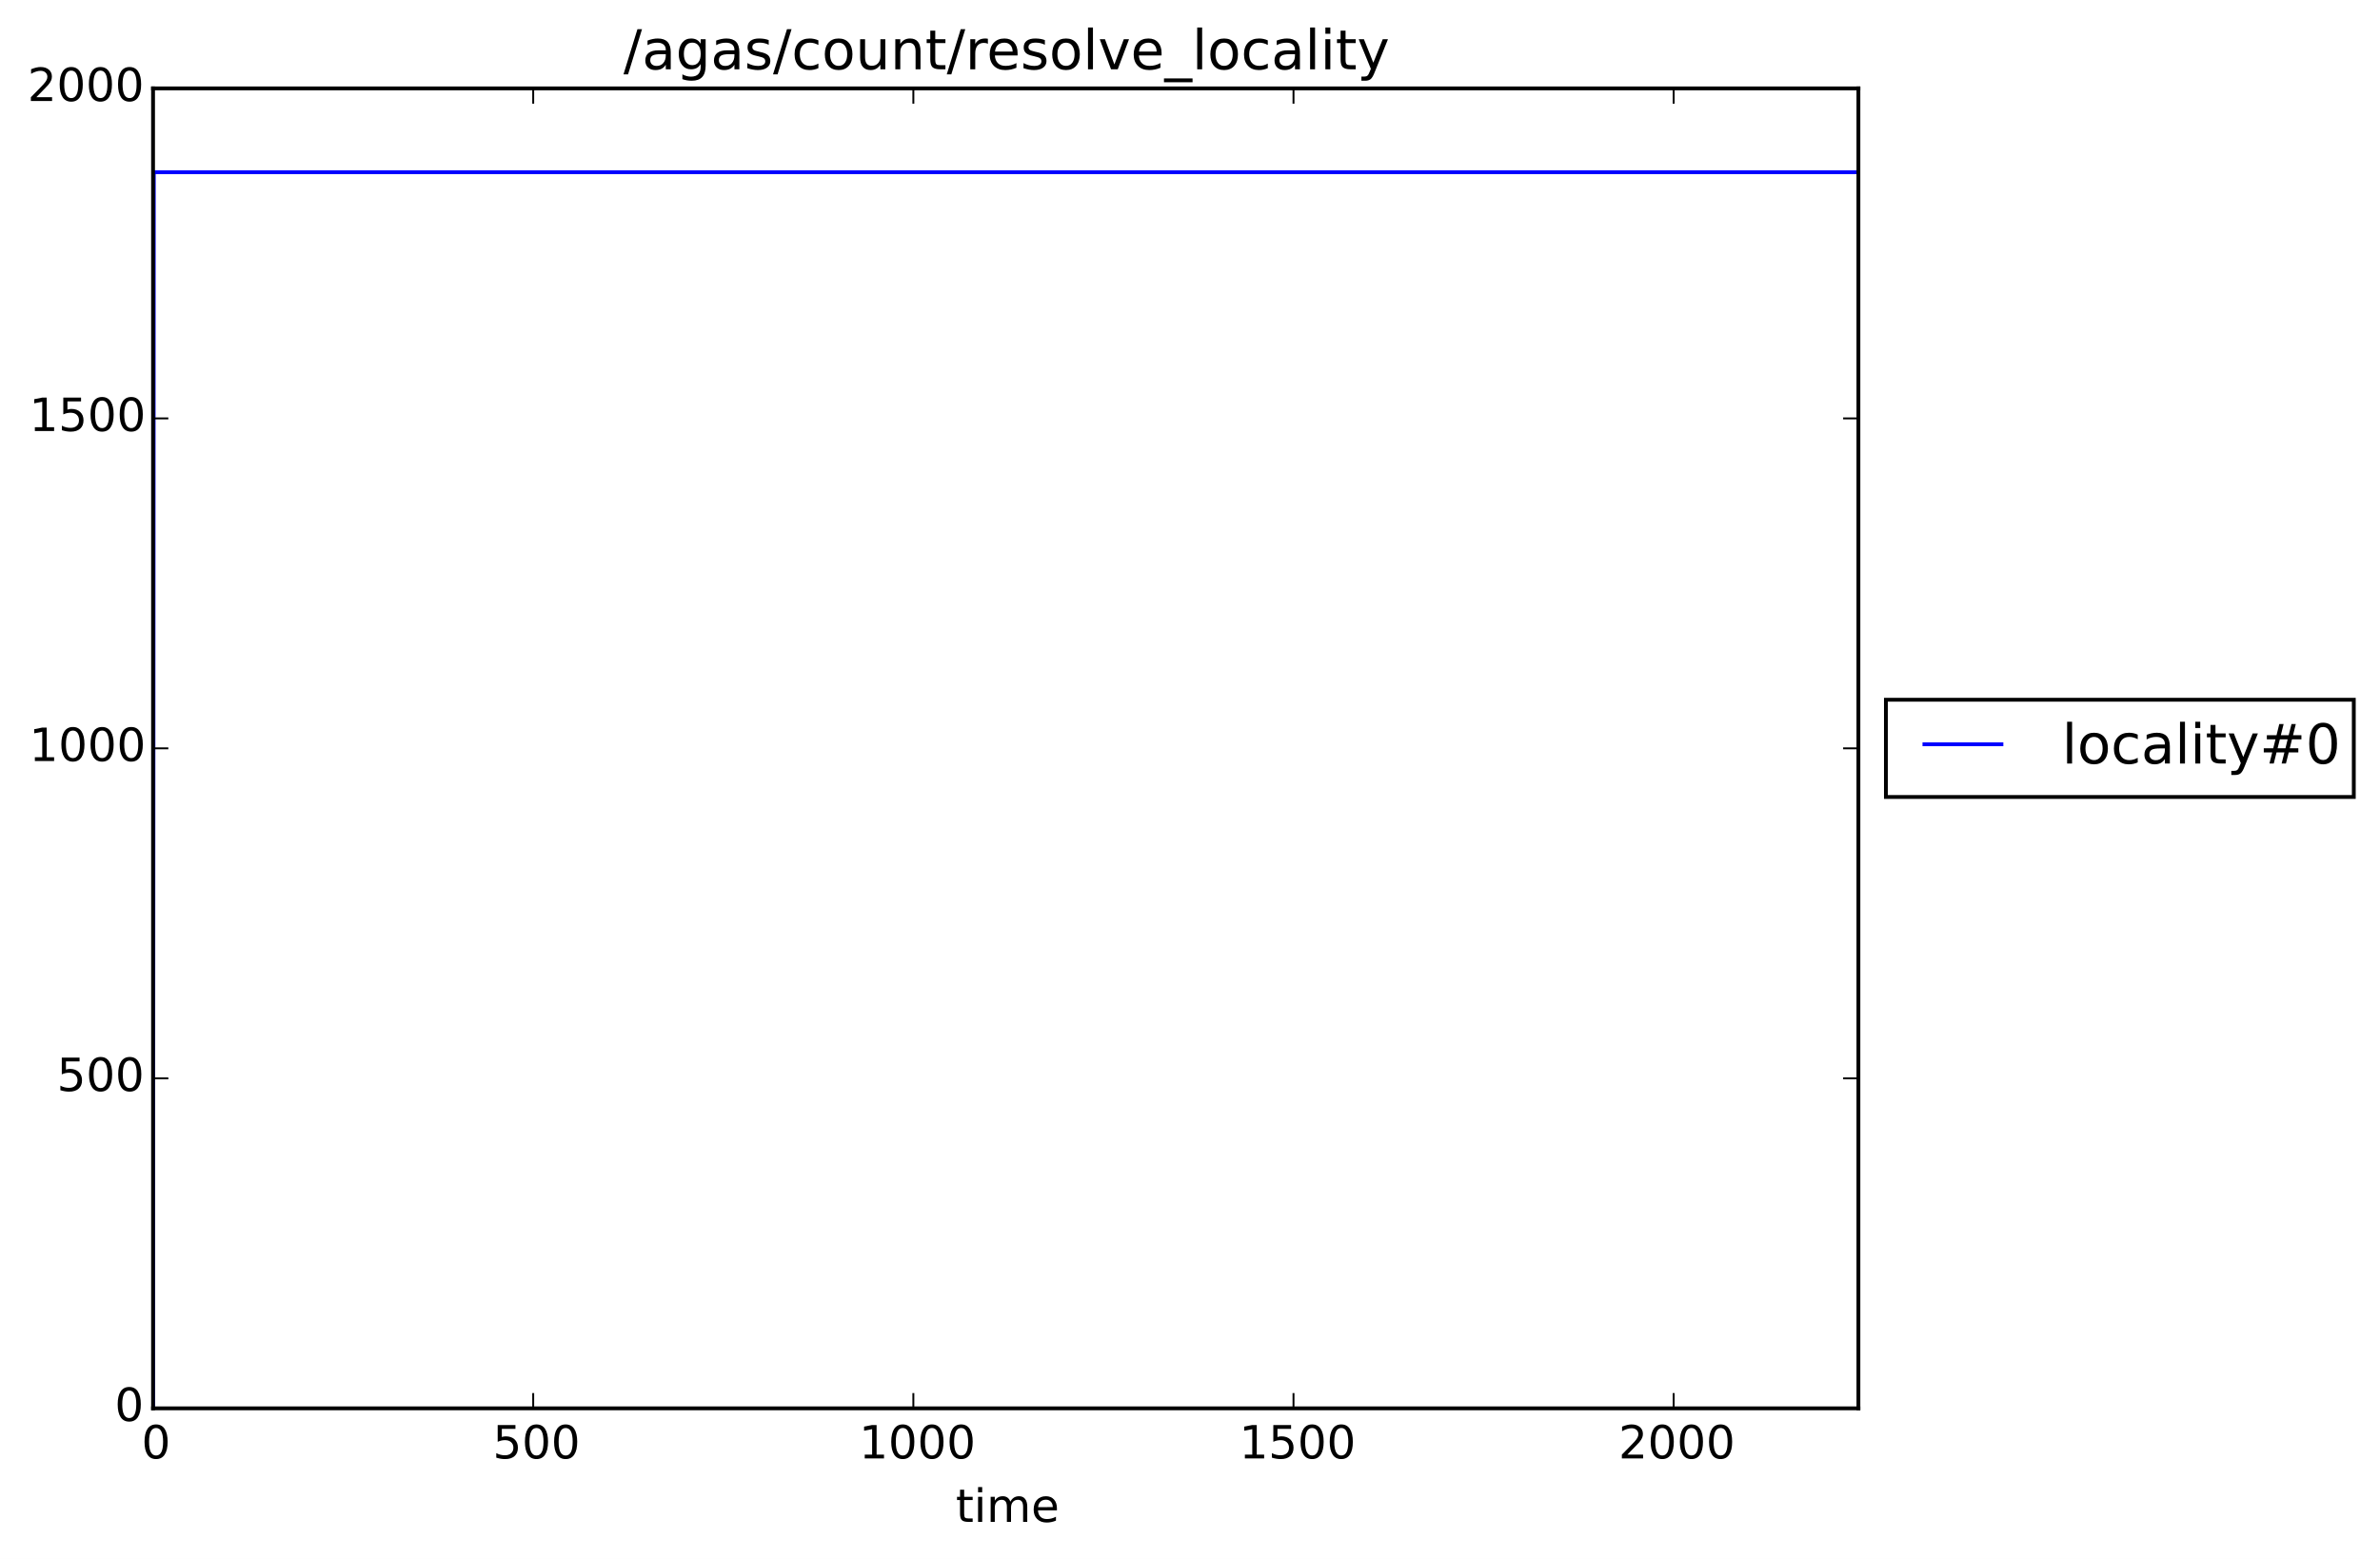
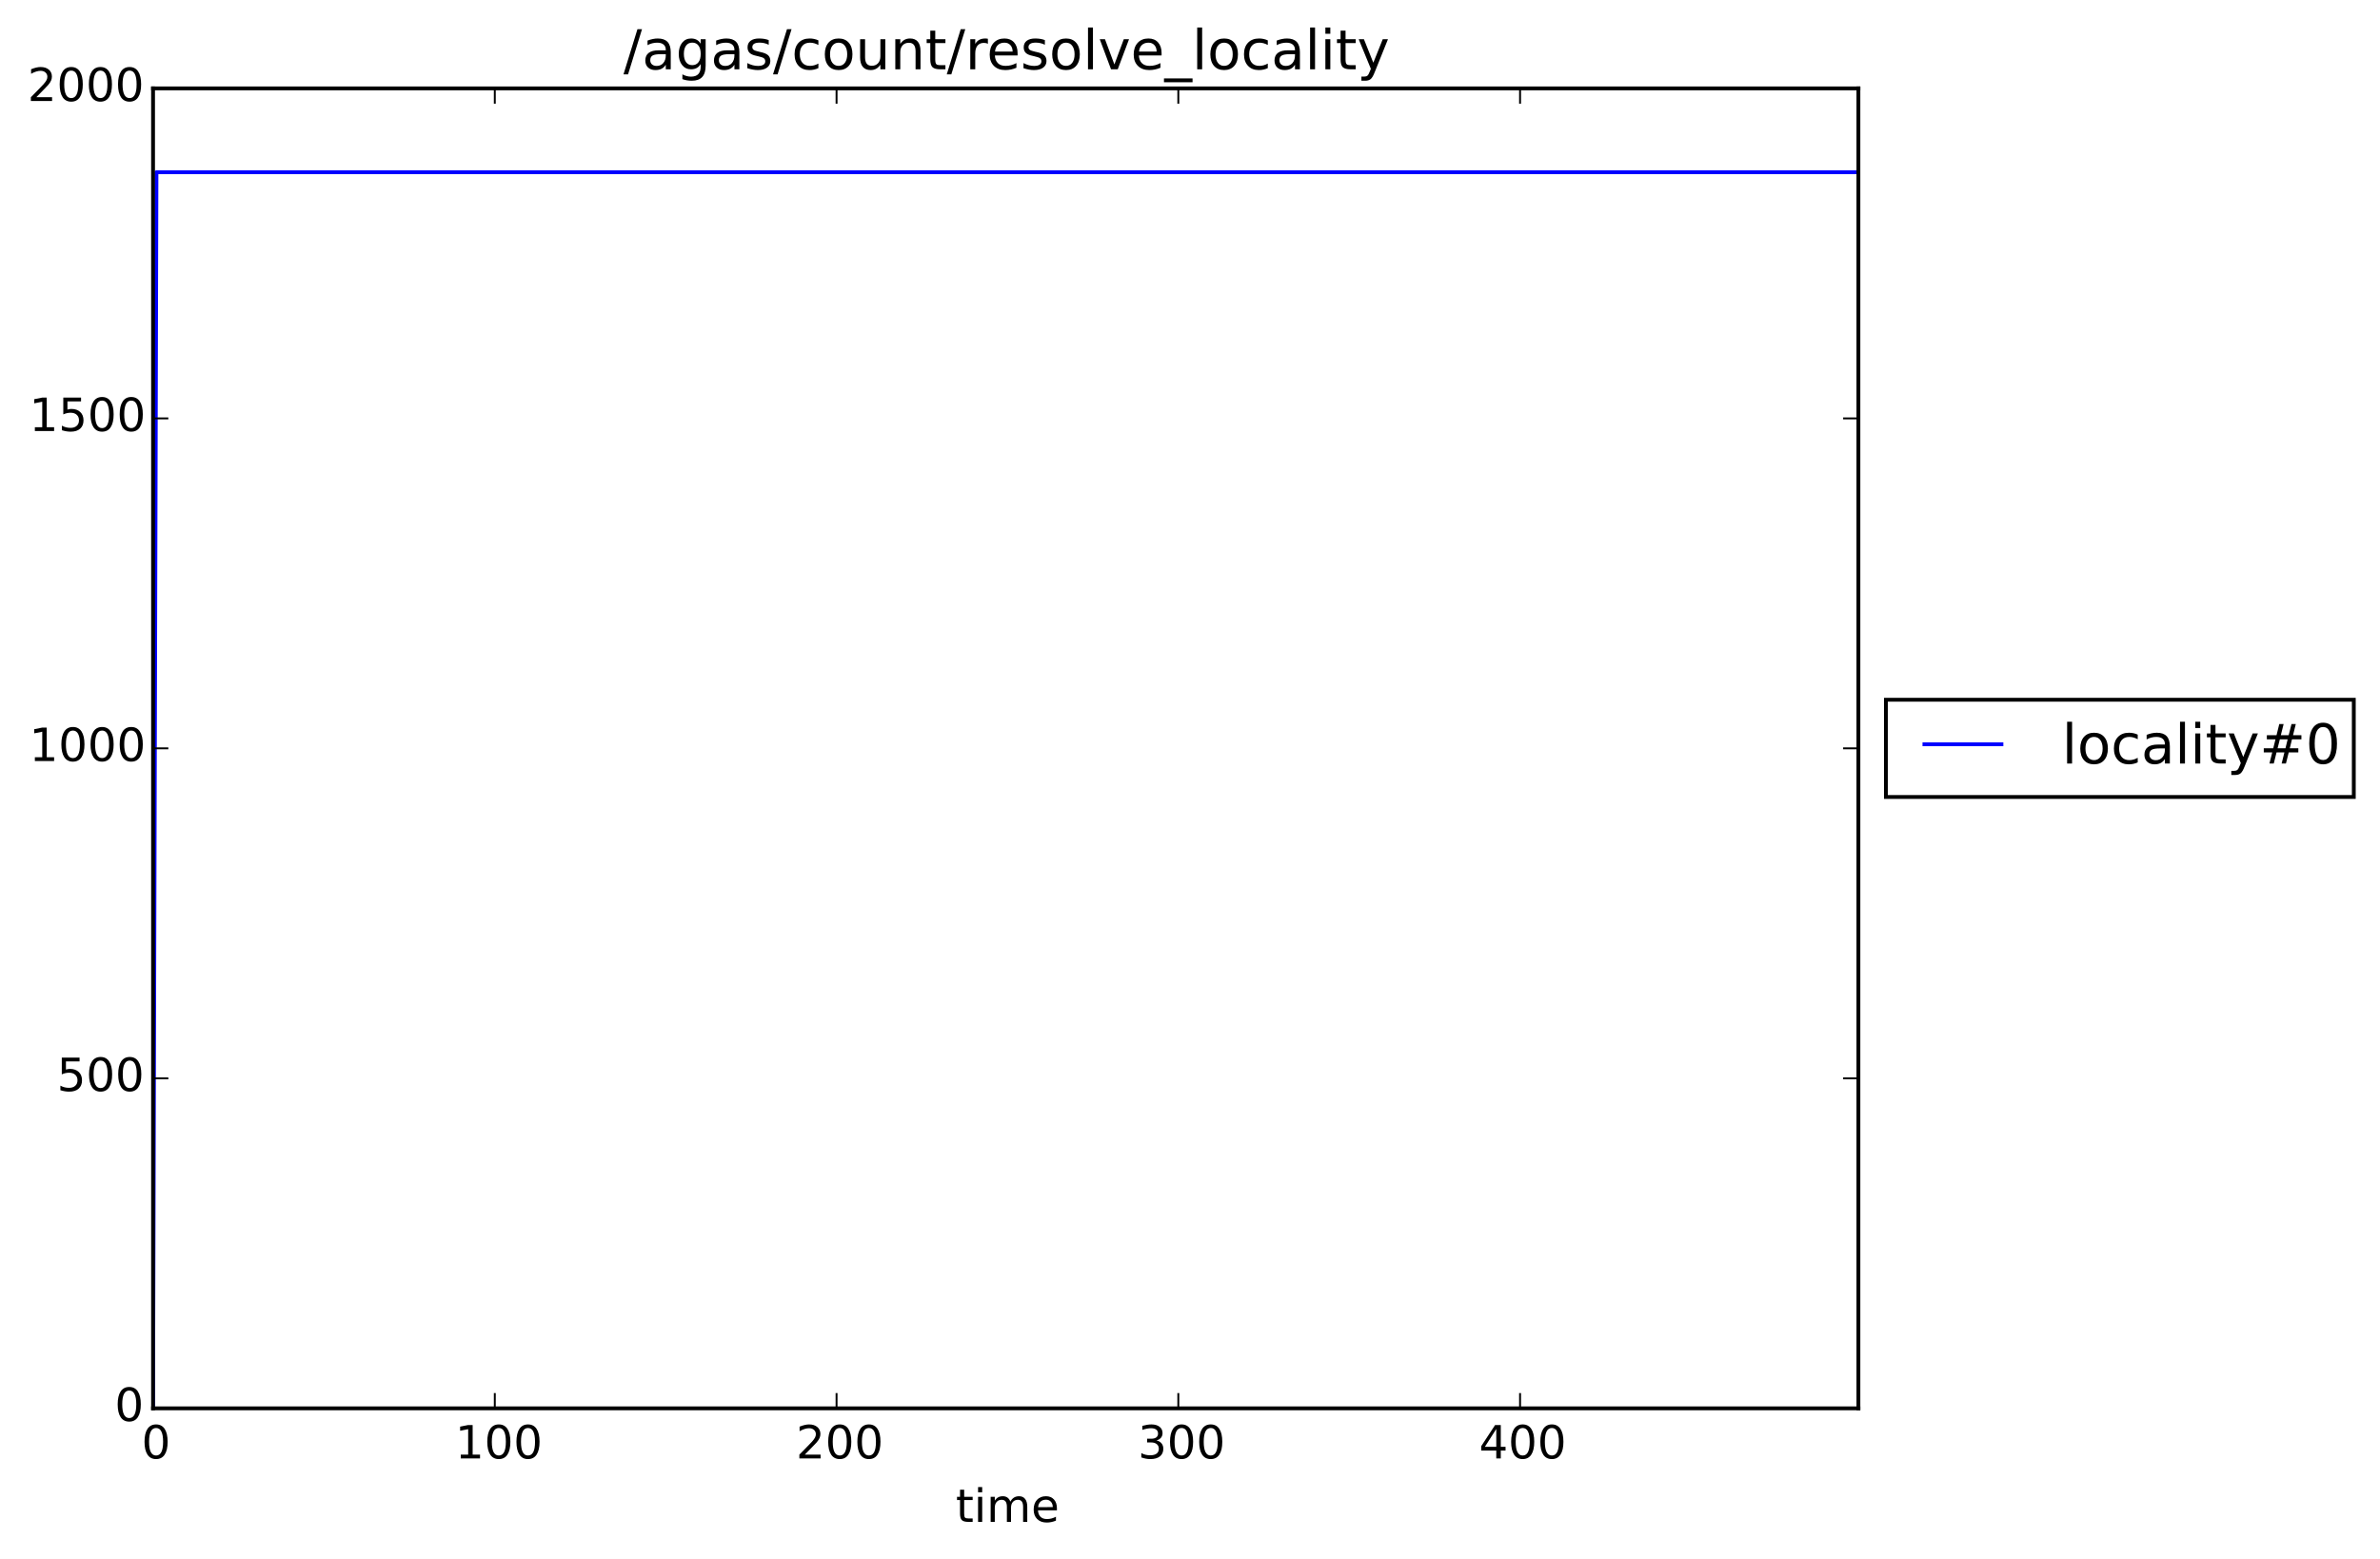
<svg xmlns="http://www.w3.org/2000/svg" xmlns:xlink="http://www.w3.org/1999/xlink" height="408pt" version="1.1" viewBox="0 0 623 408" width="623pt">
  <defs>
    <style type="text/css">
*{stroke-linecap:butt;stroke-linejoin:round;}
  </style>
  </defs>
  <g id="figure_1">
    <g id="patch_1">
      <path d=" M0 408.169 L623.342 408.169 L623.342 0 L0 0 z " style="fill:#ffffff;" />
    </g>
    <g id="axes_1">
      <g id="patch_2">
        <path d=" M40.064 368.742 L486.464 368.742 L486.464 23.142 L40.064 23.142 z " style="fill:#ffffff;" />
      </g>
      <g id="line2d_1">
-         <path clip-path="url(#p675198cdf2)" d=" M40.064 368.742 L40.263 45.087 L486.464 45.087 L486.464 45.087" style="fill:none;stroke:#0000ff;stroke-linecap:square;" />
+         <path clip-path="url(#p675198cdf2)" d=" M40.064 368.742 L40.958 45.087 L486.464 45.087 L486.464 45.087" style="fill:none;stroke:#0000ff;stroke-linecap:square;" />
      </g>
      <g id="patch_3">
        <path d=" M40.064 23.142 L486.464 23.142" style="fill:none;stroke:#000000;stroke-linecap:square;stroke-linejoin:miter;" />
      </g>
      <g id="patch_4">
        <path d=" M486.464 368.742 L486.464 23.142" style="fill:none;stroke:#000000;stroke-linecap:square;stroke-linejoin:miter;" />
      </g>
      <g id="patch_5">
        <path d=" M40.064 368.742 L486.464 368.742" style="fill:none;stroke:#000000;stroke-linecap:square;stroke-linejoin:miter;" />
      </g>
      <g id="patch_6">
        <path d=" M40.064 368.742 L40.064 23.142" style="fill:none;stroke:#000000;stroke-linecap:square;stroke-linejoin:miter;" />
      </g>
      <g id="matplotlib.axis_1">
        <g id="xtick_1">
          <g id="line2d_2">
            <defs>
              <path d=" M0 0 L0 -4" id="m93b0483c22" style="stroke:#000000;stroke-width:0.5;" />
            </defs>
            <g>
              <use style="stroke:#000000;stroke-width:0.5;" x="40.064" xlink:href="#m93b0483c22" y="368.742" />
            </g>
          </g>
          <g id="line2d_3">
            <defs>
              <path d=" M0 0 L0 4" id="m741efc42ff" style="stroke:#000000;stroke-width:0.5;" />
            </defs>
            <g>
              <use style="stroke:#000000;stroke-width:0.5;" x="40.064" xlink:href="#m741efc42ff" y="23.142" />
            </g>
          </g>
          <g id="text_1">
            <defs>
              <path d=" M31.781 66.406 Q24.172 66.406 20.328 58.906 Q16.5 51.422 16.5 36.375 Q16.5 21.391 20.328 13.891 Q24.172 6.391 31.781 6.391 Q39.453 6.391 43.281 13.891 Q47.125 21.391 47.125 36.375 Q47.125 51.422 43.281 58.906 Q39.453 66.406 31.781 66.406 M31.781 74.219 Q44.047 74.219 50.516 64.516 Q56.984 54.828 56.984 36.375 Q56.984 17.969 50.516 8.266 Q44.047 -1.422 31.781 -1.422 Q19.531 -1.422 13.062 8.266 Q6.594 17.969 6.594 36.375 Q6.594 54.828 13.062 64.516 Q19.531 74.219 31.781 74.219" id="DejaVuSans-30" />
            </defs>
            <g transform="translate(37.04031 381.8599)scale(0.12 -0.12)">
              <use xlink:href="#DejaVuSans-30" />
            </g>
          </g>
        </g>
        <g id="xtick_2">
          <g id="line2d_4">
            <g>
-               <use style="stroke:#000000;stroke-width:0.5;" x="139.573" xlink:href="#m93b0483c22" y="368.742" />
+               <use style="stroke:#000000;stroke-width:0.5;" x="129.523" xlink:href="#m93b0483c22" y="368.742" />
            </g>
          </g>
          <g id="line2d_5">
            <g>
-               <use style="stroke:#000000;stroke-width:0.5;" x="139.573" xlink:href="#m741efc42ff" y="23.142" />
+               <use style="stroke:#000000;stroke-width:0.5;" x="129.523" xlink:href="#m741efc42ff" y="23.142" />
            </g>
          </g>
          <g id="text_2">
            <defs>
-               <path d=" M10.797 72.906 L49.516 72.906 L49.516 64.594 L19.828 64.594 L19.828 46.734 Q21.969 47.469 24.109 47.828 Q26.266 48.188 28.422 48.188 Q40.625 48.188 47.75 41.5 Q54.891 34.812 54.891 23.391 Q54.891 11.625 47.562 5.094 Q40.234 -1.422 26.906 -1.422 Q22.312 -1.422 17.547 -0.641 Q12.797 0.141 7.719 1.703 L7.719 11.625 Q12.109 9.234 16.797 8.062 Q21.484 6.891 26.703 6.891 Q35.156 6.891 40.078 11.328 Q45.016 15.766 45.016 23.391 Q45.016 31 40.078 35.438 Q35.156 39.891 26.703 39.891 Q22.75 39.891 18.812 39.016 Q14.891 38.141 10.797 36.281 z " id="DejaVuSans-35" />
-             </defs>
-             <g transform="translate(128.9824 381.8599)scale(0.12 -0.12)">
-               <use xlink:href="#DejaVuSans-35" />
+               <path d=" M12.406 8.297 L28.516 8.297 L28.516 63.922 L10.984 60.406 L10.984 69.391 L28.422 72.906 L38.281 72.906 L38.281 8.297 L54.391 8.297 L54.391 0 L12.406 0 z " id="DejaVuSans-31" />
+             </defs>
+             <g transform="translate(119.1277 381.8599)scale(0.12 -0.12)">
+               <use xlink:href="#DejaVuSans-31" />
              <use x="63.623" xlink:href="#DejaVuSans-30" />
              <use x="127.246" xlink:href="#DejaVuSans-30" />
            </g>
          </g>
        </g>
        <g id="xtick_3">
          <g id="line2d_6">
            <g>
-               <use style="stroke:#000000;stroke-width:0.5;" x="239.083" xlink:href="#m93b0483c22" y="368.742" />
+               <use style="stroke:#000000;stroke-width:0.5;" x="218.982" xlink:href="#m93b0483c22" y="368.742" />
            </g>
          </g>
          <g id="line2d_7">
            <g>
-               <use style="stroke:#000000;stroke-width:0.5;" x="239.083" xlink:href="#m741efc42ff" y="23.142" />
+               <use style="stroke:#000000;stroke-width:0.5;" x="218.982" xlink:href="#m741efc42ff" y="23.142" />
            </g>
          </g>
          <g id="text_3">
            <defs>
-               <path d=" M12.406 8.297 L28.516 8.297 L28.516 63.922 L10.984 60.406 L10.984 69.391 L28.422 72.906 L38.281 72.906 L38.281 8.297 L54.391 8.297 L54.391 0 L12.406 0 z " id="DejaVuSans-31" />
-             </defs>
-             <g transform="translate(224.8704 381.8599)scale(0.12 -0.12)">
-               <use xlink:href="#DejaVuSans-31" />
-               <use x="63.623" xlink:href="#DejaVuSans-30" />
-               <use x="127.246" xlink:href="#DejaVuSans-30" />
-               <use x="190.869" xlink:href="#DejaVuSans-30" />
+               <path d=" M19.188 8.297 L53.609 8.297 L53.609 0 L7.328 0 L7.328 8.297 Q12.938 14.109 22.625 23.891 Q32.328 33.688 34.812 36.531 Q39.547 41.844 41.422 45.531 Q43.312 49.219 43.312 52.781 Q43.312 58.594 39.234 62.25 Q35.156 65.922 28.609 65.922 Q23.969 65.922 18.812 64.312 Q13.672 62.703 7.812 59.422 L7.812 69.391 Q13.766 71.781 18.938 73 Q24.125 74.219 28.422 74.219 Q39.75 74.219 46.484 68.547 Q53.219 62.891 53.219 53.422 Q53.219 48.922 51.531 44.891 Q49.859 40.875 45.406 35.406 Q44.188 33.984 37.641 27.219 Q31.109 20.453 19.188 8.297" id="DejaVuSans-32" />
+             </defs>
+             <g transform="translate(208.3672 381.8599)scale(0.12 -0.12)">
+               <use xlink:href="#DejaVuSans-32" />
+               <use x="63.623" xlink:href="#DejaVuSans-30" />
+               <use x="127.246" xlink:href="#DejaVuSans-30" />
            </g>
          </g>
        </g>
        <g id="xtick_4">
          <g id="line2d_8">
            <g>
-               <use style="stroke:#000000;stroke-width:0.5;" x="338.593" xlink:href="#m93b0483c22" y="368.742" />
+               <use style="stroke:#000000;stroke-width:0.5;" x="308.441" xlink:href="#m93b0483c22" y="368.742" />
            </g>
          </g>
          <g id="line2d_9">
            <g>
-               <use style="stroke:#000000;stroke-width:0.5;" x="338.593" xlink:href="#m741efc42ff" y="23.142" />
+               <use style="stroke:#000000;stroke-width:0.5;" x="308.441" xlink:href="#m741efc42ff" y="23.142" />
            </g>
          </g>
          <g id="text_4">
-             <g transform="translate(324.38 381.8599)scale(0.12 -0.12)">
-               <use xlink:href="#DejaVuSans-31" />
-               <use x="63.623" xlink:href="#DejaVuSans-35" />
-               <use x="127.246" xlink:href="#DejaVuSans-30" />
-               <use x="190.869" xlink:href="#DejaVuSans-30" />
+             <defs>
+               <path d=" M40.578 39.312 Q47.656 37.797 51.625 33 Q55.609 28.219 55.609 21.188 Q55.609 10.406 48.188 4.484 Q40.766 -1.422 27.094 -1.422 Q22.516 -1.422 17.656 -0.516 Q12.797 0.391 7.625 2.203 L7.625 11.719 Q11.719 9.328 16.594 8.109 Q21.484 6.891 26.812 6.891 Q36.078 6.891 40.938 10.547 Q45.797 14.203 45.797 21.188 Q45.797 27.641 41.281 31.266 Q36.766 34.906 28.719 34.906 L20.219 34.906 L20.219 43.016 L29.109 43.016 Q36.375 43.016 40.234 45.922 Q44.094 48.828 44.094 54.297 Q44.094 59.906 40.109 62.906 Q36.141 65.922 28.719 65.922 Q24.656 65.922 20.016 65.031 Q15.375 64.156 9.812 62.312 L9.812 71.094 Q15.438 72.656 20.344 73.438 Q25.25 74.219 29.594 74.219 Q40.828 74.219 47.359 69.109 Q53.906 64.016 53.906 55.328 Q53.906 49.266 50.438 45.094 Q46.969 40.922 40.578 39.312" id="DejaVuSans-33" />
+             </defs>
+             <g transform="translate(297.8439 381.8599)scale(0.12 -0.12)">
+               <use xlink:href="#DejaVuSans-33" />
+               <use x="63.623" xlink:href="#DejaVuSans-30" />
+               <use x="127.246" xlink:href="#DejaVuSans-30" />
            </g>
          </g>
        </g>
        <g id="xtick_5">
          <g id="line2d_10">
            <g>
-               <use style="stroke:#000000;stroke-width:0.5;" x="438.102" xlink:href="#m93b0483c22" y="368.742" />
+               <use style="stroke:#000000;stroke-width:0.5;" x="397.899" xlink:href="#m93b0483c22" y="368.742" />
            </g>
          </g>
          <g id="line2d_11">
            <g>
-               <use style="stroke:#000000;stroke-width:0.5;" x="438.102" xlink:href="#m741efc42ff" y="23.142" />
+               <use style="stroke:#000000;stroke-width:0.5;" x="397.899" xlink:href="#m741efc42ff" y="23.142" />
            </g>
          </g>
          <g id="text_5">
            <defs>
-               <path d=" M19.188 8.297 L53.609 8.297 L53.609 0 L7.328 0 L7.328 8.297 Q12.938 14.109 22.625 23.891 Q32.328 33.688 34.812 36.531 Q39.547 41.844 41.422 45.531 Q43.312 49.219 43.312 52.781 Q43.312 58.594 39.234 62.25 Q35.156 65.922 28.609 65.922 Q23.969 65.922 18.812 64.312 Q13.672 62.703 7.812 59.422 L7.812 69.391 Q13.766 71.781 18.938 73 Q24.125 74.219 28.422 74.219 Q39.75 74.219 46.484 68.547 Q53.219 62.891 53.219 53.422 Q53.219 48.922 51.531 44.891 Q49.859 40.875 45.406 35.406 Q44.188 33.984 37.641 27.219 Q31.109 20.453 19.188 8.297" id="DejaVuSans-32" />
-             </defs>
-             <g transform="translate(423.6702 381.8599)scale(0.12 -0.12)">
-               <use xlink:href="#DejaVuSans-32" />
-               <use x="63.623" xlink:href="#DejaVuSans-30" />
-               <use x="127.246" xlink:href="#DejaVuSans-30" />
-               <use x="190.869" xlink:href="#DejaVuSans-30" />
+               <path d=" M37.797 64.312 L12.891 25.391 L37.797 25.391 z  M35.203 72.906 L47.609 72.906 L47.609 25.391 L58.016 25.391 L58.016 17.188 L47.609 17.188 L47.609 0 L37.797 0 L37.797 17.188 L4.891 17.188 L4.891 26.703 z " id="DejaVuSans-34" />
+             </defs>
+             <g transform="translate(387.1388 381.8599)scale(0.12 -0.12)">
+               <use xlink:href="#DejaVuSans-34" />
+               <use x="63.623" xlink:href="#DejaVuSans-30" />
+               <use x="127.246" xlink:href="#DejaVuSans-30" />
            </g>
          </g>
        </g>
        <g id="text_6">
          <defs>
            <path d=" M18.312 70.219 L18.312 54.688 L36.812 54.688 L36.812 47.703 L18.312 47.703 L18.312 18.016 Q18.312 11.328 20.141 9.422 Q21.969 7.516 27.594 7.516 L36.812 7.516 L36.812 0 L27.594 0 Q17.188 0 13.234 3.875 Q9.281 7.766 9.281 18.016 L9.281 47.703 L2.688 47.703 L2.688 54.688 L9.281 54.688 L9.281 70.219 z " id="DejaVuSans-74" />
            <path d=" M52 44.188 Q55.375 50.25 60.062 53.125 Q64.75 56 71.094 56 Q79.641 56 84.281 50.016 Q88.922 44.047 88.922 33.016 L88.922 0 L79.891 0 L79.891 32.719 Q79.891 40.578 77.094 44.375 Q74.312 48.188 68.609 48.188 Q61.625 48.188 57.562 43.547 Q53.516 38.922 53.516 30.906 L53.516 0 L44.484 0 L44.484 32.719 Q44.484 40.625 41.703 44.406 Q38.922 48.188 33.109 48.188 Q26.219 48.188 22.156 43.531 Q18.109 38.875 18.109 30.906 L18.109 0 L9.078 0 L9.078 54.688 L18.109 54.688 L18.109 46.188 Q21.188 51.219 25.484 53.609 Q29.781 56 35.688 56 Q41.656 56 45.828 52.969 Q50 49.953 52 44.188" id="DejaVuSans-6d" />
            <path d=" M56.203 29.594 L56.203 25.203 L14.891 25.203 Q15.484 15.922 20.484 11.062 Q25.484 6.203 34.422 6.203 Q39.594 6.203 44.453 7.469 Q49.312 8.734 54.109 11.281 L54.109 2.781 Q49.266 0.734 44.188 -0.344 Q39.109 -1.422 33.891 -1.422 Q20.797 -1.422 13.156 6.188 Q5.516 13.812 5.516 26.812 Q5.516 40.234 12.766 48.109 Q20.016 56 32.328 56 Q43.359 56 49.781 48.891 Q56.203 41.797 56.203 29.594 M47.219 32.234 Q47.125 39.594 43.094 43.984 Q39.062 48.391 32.422 48.391 Q24.906 48.391 20.391 44.141 Q15.875 39.891 15.188 32.172 z " id="DejaVuSans-65" />
            <path d=" M9.422 54.688 L18.406 54.688 L18.406 0 L9.422 0 z  M9.422 75.984 L18.406 75.984 L18.406 64.594 L9.422 64.594 z " id="DejaVuSans-69" />
          </defs>
          <g transform="translate(250.1894 398.4736)scale(0.12 -0.12)">
            <use xlink:href="#DejaVuSans-74" />
            <use x="39.209" xlink:href="#DejaVuSans-69" />
            <use x="66.992" xlink:href="#DejaVuSans-6d" />
            <use x="164.404" xlink:href="#DejaVuSans-65" />
          </g>
        </g>
      </g>
      <g id="matplotlib.axis_2">
        <g id="ytick_1">
          <g id="line2d_12">
            <defs>
              <path d=" M0 0 L4 0" id="m728421d6d4" style="stroke:#000000;stroke-width:0.5;" />
            </defs>
            <g>
              <use style="stroke:#000000;stroke-width:0.5;" x="40.064" xlink:href="#m728421d6d4" y="368.742" />
            </g>
          </g>
          <g id="line2d_13">
            <defs>
              <path d=" M0 0 L-4 0" id="mcb0005524f" style="stroke:#000000;stroke-width:0.5;" />
            </defs>
            <g>
              <use style="stroke:#000000;stroke-width:0.5;" x="486.464" xlink:href="#mcb0005524f" y="368.742" />
            </g>
          </g>
          <g id="text_7">
            <g transform="translate(30.01687 372.053)scale(0.12 -0.12)">
              <use xlink:href="#DejaVuSans-30" />
            </g>
          </g>
        </g>
        <g id="ytick_2">
          <g id="line2d_14">
            <g>
              <use style="stroke:#000000;stroke-width:0.5;" x="40.064" xlink:href="#m728421d6d4" y="282.342" />
            </g>
          </g>
          <g id="line2d_15">
            <g>
              <use style="stroke:#000000;stroke-width:0.5;" x="486.464" xlink:href="#mcb0005524f" y="282.342" />
            </g>
          </g>
          <g id="text_8">
+             <defs>
+               <path d=" M10.797 72.906 L49.516 72.906 L49.516 64.594 L19.828 64.594 L19.828 46.734 Q21.969 47.469 24.109 47.828 Q26.266 48.188 28.422 48.188 Q40.625 48.188 47.75 41.5 Q54.891 34.812 54.891 23.391 Q54.891 11.625 47.562 5.094 Q40.234 -1.422 26.906 -1.422 Q22.312 -1.422 17.547 -0.641 Q12.797 0.141 7.719 1.703 L7.719 11.625 Q12.109 9.234 16.797 8.062 Q21.484 6.891 26.703 6.891 Q35.156 6.891 40.078 11.328 Q45.016 15.766 45.016 23.391 Q45.016 31 40.078 35.438 Q35.156 39.891 26.703 39.891 Q22.75 39.891 18.812 39.016 Q14.891 38.141 10.797 36.281 z " id="DejaVuSans-35" />
+             </defs>
            <g transform="translate(14.88188 285.653)scale(0.12 -0.12)">
              <use xlink:href="#DejaVuSans-35" />
              <use x="63.623" xlink:href="#DejaVuSans-30" />
              <use x="127.246" xlink:href="#DejaVuSans-30" />
            </g>
          </g>
        </g>
        <g id="ytick_3">
          <g id="line2d_16">
            <g>
              <use style="stroke:#000000;stroke-width:0.5;" x="40.064" xlink:href="#m728421d6d4" y="195.942" />
            </g>
          </g>
          <g id="line2d_17">
            <g>
              <use style="stroke:#000000;stroke-width:0.5;" x="486.464" xlink:href="#mcb0005524f" y="195.942" />
            </g>
          </g>
          <g id="text_9">
            <g transform="translate(7.63875 199.253)scale(0.12 -0.12)">
              <use xlink:href="#DejaVuSans-31" />
              <use x="63.623" xlink:href="#DejaVuSans-30" />
              <use x="127.246" xlink:href="#DejaVuSans-30" />
              <use x="190.869" xlink:href="#DejaVuSans-30" />
            </g>
          </g>
        </g>
        <g id="ytick_4">
          <g id="line2d_18">
            <g>
              <use style="stroke:#000000;stroke-width:0.5;" x="40.064" xlink:href="#m728421d6d4" y="109.542" />
            </g>
          </g>
          <g id="line2d_19">
            <g>
              <use style="stroke:#000000;stroke-width:0.5;" x="486.464" xlink:href="#mcb0005524f" y="109.542" />
            </g>
          </g>
          <g id="text_10">
            <g transform="translate(7.63875 112.853)scale(0.12 -0.12)">
              <use xlink:href="#DejaVuSans-31" />
              <use x="63.623" xlink:href="#DejaVuSans-35" />
              <use x="127.246" xlink:href="#DejaVuSans-30" />
              <use x="190.869" xlink:href="#DejaVuSans-30" />
            </g>
          </g>
        </g>
        <g id="ytick_5">
          <g id="line2d_20">
            <g>
              <use style="stroke:#000000;stroke-width:0.5;" x="40.064" xlink:href="#m728421d6d4" y="23.142" />
            </g>
          </g>
          <g id="line2d_21">
            <g>
              <use style="stroke:#000000;stroke-width:0.5;" x="486.464" xlink:href="#mcb0005524f" y="23.142" />
            </g>
          </g>
          <g id="text_11">
            <g transform="translate(7.2 26.453)scale(0.12 -0.12)">
              <use xlink:href="#DejaVuSans-32" />
              <use x="63.623" xlink:href="#DejaVuSans-30" />
              <use x="127.246" xlink:href="#DejaVuSans-30" />
              <use x="190.869" xlink:href="#DejaVuSans-30" />
            </g>
          </g>
        </g>
      </g>
      <g id="text_12">
        <defs>
          <path d=" M2.984 54.688 L12.5 54.688 L29.594 8.797 L46.688 54.688 L56.203 54.688 L35.688 0 L23.484 0 z " id="DejaVuSans-76" />
          <path d=" M25.391 72.906 L33.688 72.906 L8.297 -9.281 L0 -9.281 z " id="DejaVuSans-2f" />
          <path d=" M30.609 48.391 Q23.391 48.391 19.188 42.75 Q14.984 37.109 14.984 27.297 Q14.984 17.484 19.156 11.844 Q23.344 6.203 30.609 6.203 Q37.797 6.203 41.984 11.859 Q46.188 17.531 46.188 27.297 Q46.188 37.016 41.984 42.703 Q37.797 48.391 30.609 48.391 M30.609 56 Q42.328 56 49.016 48.375 Q55.719 40.766 55.719 27.297 Q55.719 13.875 49.016 6.219 Q42.328 -1.422 30.609 -1.422 Q18.844 -1.422 12.172 6.219 Q5.516 13.875 5.516 27.297 Q5.516 40.766 12.172 48.375 Q18.844 56 30.609 56" id="DejaVuSans-6f" />
          <path d=" M54.891 33.016 L54.891 0 L45.906 0 L45.906 32.719 Q45.906 40.484 42.875 44.328 Q39.844 48.188 33.797 48.188 Q26.516 48.188 22.312 43.547 Q18.109 38.922 18.109 30.906 L18.109 0 L9.078 0 L9.078 54.688 L18.109 54.688 L18.109 46.188 Q21.344 51.125 25.703 53.562 Q30.078 56 35.797 56 Q45.219 56 50.047 50.172 Q54.891 44.344 54.891 33.016" id="DejaVuSans-6e" />
          <path d=" M9.422 75.984 L18.406 75.984 L18.406 0 L9.422 0 z " id="DejaVuSans-6c" />
          <path d=" M50.984 -16.609 L50.984 -23.578 L-0.984 -23.578 L-0.984 -16.609 z " id="DejaVuSans-5f" />
          <path d=" M32.172 -5.078 Q28.375 -14.844 24.75 -17.812 Q21.141 -20.797 15.094 -20.797 L7.906 -20.797 L7.906 -13.281 L13.188 -13.281 Q16.891 -13.281 18.938 -11.516 Q21 -9.766 23.484 -3.219 L25.094 0.875 L2.984 54.688 L12.5 54.688 L29.594 11.922 L46.688 54.688 L56.203 54.688 z " id="DejaVuSans-79" />
          <path d=" M8.5 21.578 L8.5 54.688 L17.484 54.688 L17.484 21.922 Q17.484 14.156 20.5 10.266 Q23.531 6.391 29.594 6.391 Q36.859 6.391 41.078 11.031 Q45.312 15.672 45.312 23.688 L45.312 54.688 L54.297 54.688 L54.297 0 L45.312 0 L45.312 8.406 Q42.047 3.422 37.719 1 Q33.406 -1.422 27.688 -1.422 Q18.266 -1.422 13.375 4.438 Q8.5 10.297 8.5 21.578 M31.109 56 z " id="DejaVuSans-75" />
          <path d=" M45.406 27.984 Q45.406 37.75 41.375 43.109 Q37.359 48.484 30.078 48.484 Q22.859 48.484 18.828 43.109 Q14.797 37.75 14.797 27.984 Q14.797 18.266 18.828 12.891 Q22.859 7.516 30.078 7.516 Q37.359 7.516 41.375 12.891 Q45.406 18.266 45.406 27.984 M54.391 6.781 Q54.391 -7.172 48.188 -13.984 Q42 -20.797 29.203 -20.797 Q24.469 -20.797 20.266 -20.094 Q16.062 -19.391 12.109 -17.922 L12.109 -9.188 Q16.062 -11.328 19.922 -12.344 Q23.781 -13.375 27.781 -13.375 Q36.625 -13.375 41.016 -8.766 Q45.406 -4.156 45.406 5.172 L45.406 9.625 Q42.625 4.781 38.281 2.391 Q33.938 0 27.875 0 Q17.828 0 11.672 7.656 Q5.516 15.328 5.516 27.984 Q5.516 40.672 11.672 48.328 Q17.828 56 27.875 56 Q33.938 56 38.281 53.609 Q42.625 51.219 45.406 46.391 L45.406 54.688 L54.391 54.688 z " id="DejaVuSans-67" />
          <path d=" M41.109 46.297 Q39.594 47.172 37.812 47.578 Q36.031 48 33.891 48 Q26.266 48 22.188 43.047 Q18.109 38.094 18.109 28.812 L18.109 0 L9.078 0 L9.078 54.688 L18.109 54.688 L18.109 46.188 Q20.953 51.172 25.484 53.578 Q30.031 56 36.531 56 Q37.453 56 38.578 55.875 Q39.703 55.766 41.062 55.516 z " id="DejaVuSans-72" />
          <path d=" M48.781 52.594 L48.781 44.188 Q44.969 46.297 41.141 47.344 Q37.312 48.391 33.406 48.391 Q24.656 48.391 19.812 42.844 Q14.984 37.312 14.984 27.297 Q14.984 17.281 19.812 11.734 Q24.656 6.203 33.406 6.203 Q37.312 6.203 41.141 7.25 Q44.969 8.297 48.781 10.406 L48.781 2.094 Q45.016 0.344 40.984 -0.531 Q36.969 -1.422 32.422 -1.422 Q20.062 -1.422 12.781 6.344 Q5.516 14.109 5.516 27.297 Q5.516 40.672 12.859 48.328 Q20.219 56 33.016 56 Q37.156 56 41.109 55.141 Q45.062 54.297 48.781 52.594" id="DejaVuSans-63" />
          <path d=" M44.281 53.078 L44.281 44.578 Q40.484 46.531 36.375 47.5 Q32.281 48.484 27.875 48.484 Q21.188 48.484 17.844 46.438 Q14.5 44.391 14.5 40.281 Q14.5 37.156 16.891 35.375 Q19.281 33.594 26.516 31.984 L29.594 31.297 Q39.156 29.25 43.188 25.516 Q47.219 21.781 47.219 15.094 Q47.219 7.469 41.188 3.016 Q35.156 -1.422 24.609 -1.422 Q20.219 -1.422 15.453 -0.562 Q10.688 0.297 5.422 2 L5.422 11.281 Q10.406 8.688 15.234 7.391 Q20.062 6.109 24.812 6.109 Q31.156 6.109 34.562 8.281 Q37.984 10.453 37.984 14.406 Q37.984 18.062 35.516 20.016 Q33.062 21.969 24.703 23.781 L21.578 24.516 Q13.234 26.266 9.516 29.906 Q5.812 33.547 5.812 39.891 Q5.812 47.609 11.281 51.797 Q16.75 56 26.812 56 Q31.781 56 36.172 55.266 Q40.578 54.547 44.281 53.078" id="DejaVuSans-73" />
          <path d=" M34.281 27.484 Q23.391 27.484 19.188 25 Q14.984 22.516 14.984 16.5 Q14.984 11.719 18.141 8.906 Q21.297 6.109 26.703 6.109 Q34.188 6.109 38.703 11.406 Q43.219 16.703 43.219 25.484 L43.219 27.484 z  M52.203 31.203 L52.203 0 L43.219 0 L43.219 8.297 Q40.141 3.328 35.547 0.953 Q30.953 -1.422 24.312 -1.422 Q15.922 -1.422 10.953 3.297 Q6 8.016 6 15.922 Q6 25.141 12.172 29.828 Q18.359 34.516 30.609 34.516 L43.219 34.516 L43.219 35.406 Q43.219 41.609 39.141 45 Q35.062 48.391 27.688 48.391 Q23 48.391 18.547 47.266 Q14.109 46.141 10.016 43.891 L10.016 52.203 Q14.938 54.109 19.578 55.047 Q24.219 56 28.609 56 Q40.484 56 46.344 49.844 Q52.203 43.703 52.203 31.203" id="DejaVuSans-61" />
        </defs>
        <g transform="translate(163.2051 18.14175)scale(0.144 -0.144)">
          <use xlink:href="#DejaVuSans-2f" />
          <use x="33.691" xlink:href="#DejaVuSans-61" />
          <use x="94.971" xlink:href="#DejaVuSans-67" />
          <use x="158.447" xlink:href="#DejaVuSans-61" />
          <use x="219.727" xlink:href="#DejaVuSans-73" />
          <use x="271.826" xlink:href="#DejaVuSans-2f" />
          <use x="305.518" xlink:href="#DejaVuSans-63" />
          <use x="360.498" xlink:href="#DejaVuSans-6f" />
          <use x="421.68" xlink:href="#DejaVuSans-75" />
          <use x="485.059" xlink:href="#DejaVuSans-6e" />
          <use x="548.438" xlink:href="#DejaVuSans-74" />
          <use x="587.646" xlink:href="#DejaVuSans-2f" />
          <use x="621.338" xlink:href="#DejaVuSans-72" />
          <use x="660.201" xlink:href="#DejaVuSans-65" />
          <use x="721.725" xlink:href="#DejaVuSans-73" />
          <use x="773.824" xlink:href="#DejaVuSans-6f" />
          <use x="835.006" xlink:href="#DejaVuSans-6c" />
          <use x="862.789" xlink:href="#DejaVuSans-76" />
          <use x="921.969" xlink:href="#DejaVuSans-65" />
          <use x="983.492" xlink:href="#DejaVuSans-5f" />
          <use x="1033.492" xlink:href="#DejaVuSans-6c" />
          <use x="1061.275" xlink:href="#DejaVuSans-6f" />
          <use x="1122.457" xlink:href="#DejaVuSans-63" />
          <use x="1177.438" xlink:href="#DejaVuSans-61" />
          <use x="1238.717" xlink:href="#DejaVuSans-6c" />
          <use x="1266.5" xlink:href="#DejaVuSans-69" />
          <use x="1294.283" xlink:href="#DejaVuSans-74" />
          <use x="1333.492" xlink:href="#DejaVuSans-79" />
        </g>
      </g>
      <g id="legend_1">
        <g id="patch_7">
          <path d=" M493.664 208.67 L616.142 208.67 L616.142 183.213 L493.664 183.213 z " style="fill:#ffffff;stroke:#000000;stroke-linejoin:miter;" />
        </g>
        <g id="line2d_22">
          <path d=" M503.744 194.875 L523.904 194.875" style="fill:none;stroke:#0000ff;stroke-linecap:square;" />
        </g>
        <g id="line2d_23" />
        <g id="text_13">
          <defs>
            <path d=" M51.125 44 L36.922 44 L32.812 27.688 L47.125 27.688 z  M43.797 71.781 L38.719 51.516 L52.984 51.516 L58.109 71.781 L65.922 71.781 L60.891 51.516 L76.125 51.516 L76.125 44 L58.984 44 L54.984 27.688 L70.516 27.688 L70.516 20.219 L53.078 20.219 L48 0 L40.188 0 L45.219 20.219 L30.906 20.219 L25.875 0 L18.016 0 L23.094 20.219 L7.719 20.219 L7.719 27.688 L24.906 27.688 L29 44 L13.281 44 L13.281 51.516 L30.906 51.516 L35.891 71.781 z " id="DejaVuSans-23" />
          </defs>
          <g transform="translate(539.7437 199.9152)scale(0.144 -0.144)">
            <use xlink:href="#DejaVuSans-6c" />
            <use x="27.783" xlink:href="#DejaVuSans-6f" />
            <use x="88.965" xlink:href="#DejaVuSans-63" />
            <use x="143.945" xlink:href="#DejaVuSans-61" />
            <use x="205.225" xlink:href="#DejaVuSans-6c" />
            <use x="233.008" xlink:href="#DejaVuSans-69" />
            <use x="260.791" xlink:href="#DejaVuSans-74" />
            <use x="300.0" xlink:href="#DejaVuSans-79" />
            <use x="359.18" xlink:href="#DejaVuSans-23" />
            <use x="442.969" xlink:href="#DejaVuSans-30" />
          </g>
        </g>
      </g>
    </g>
  </g>
  <defs>
    <clipPath id="p675198cdf2">
      <rect height="345.6" width="446.4" x="40.064" y="23.142" />
    </clipPath>
  </defs>
</svg>
